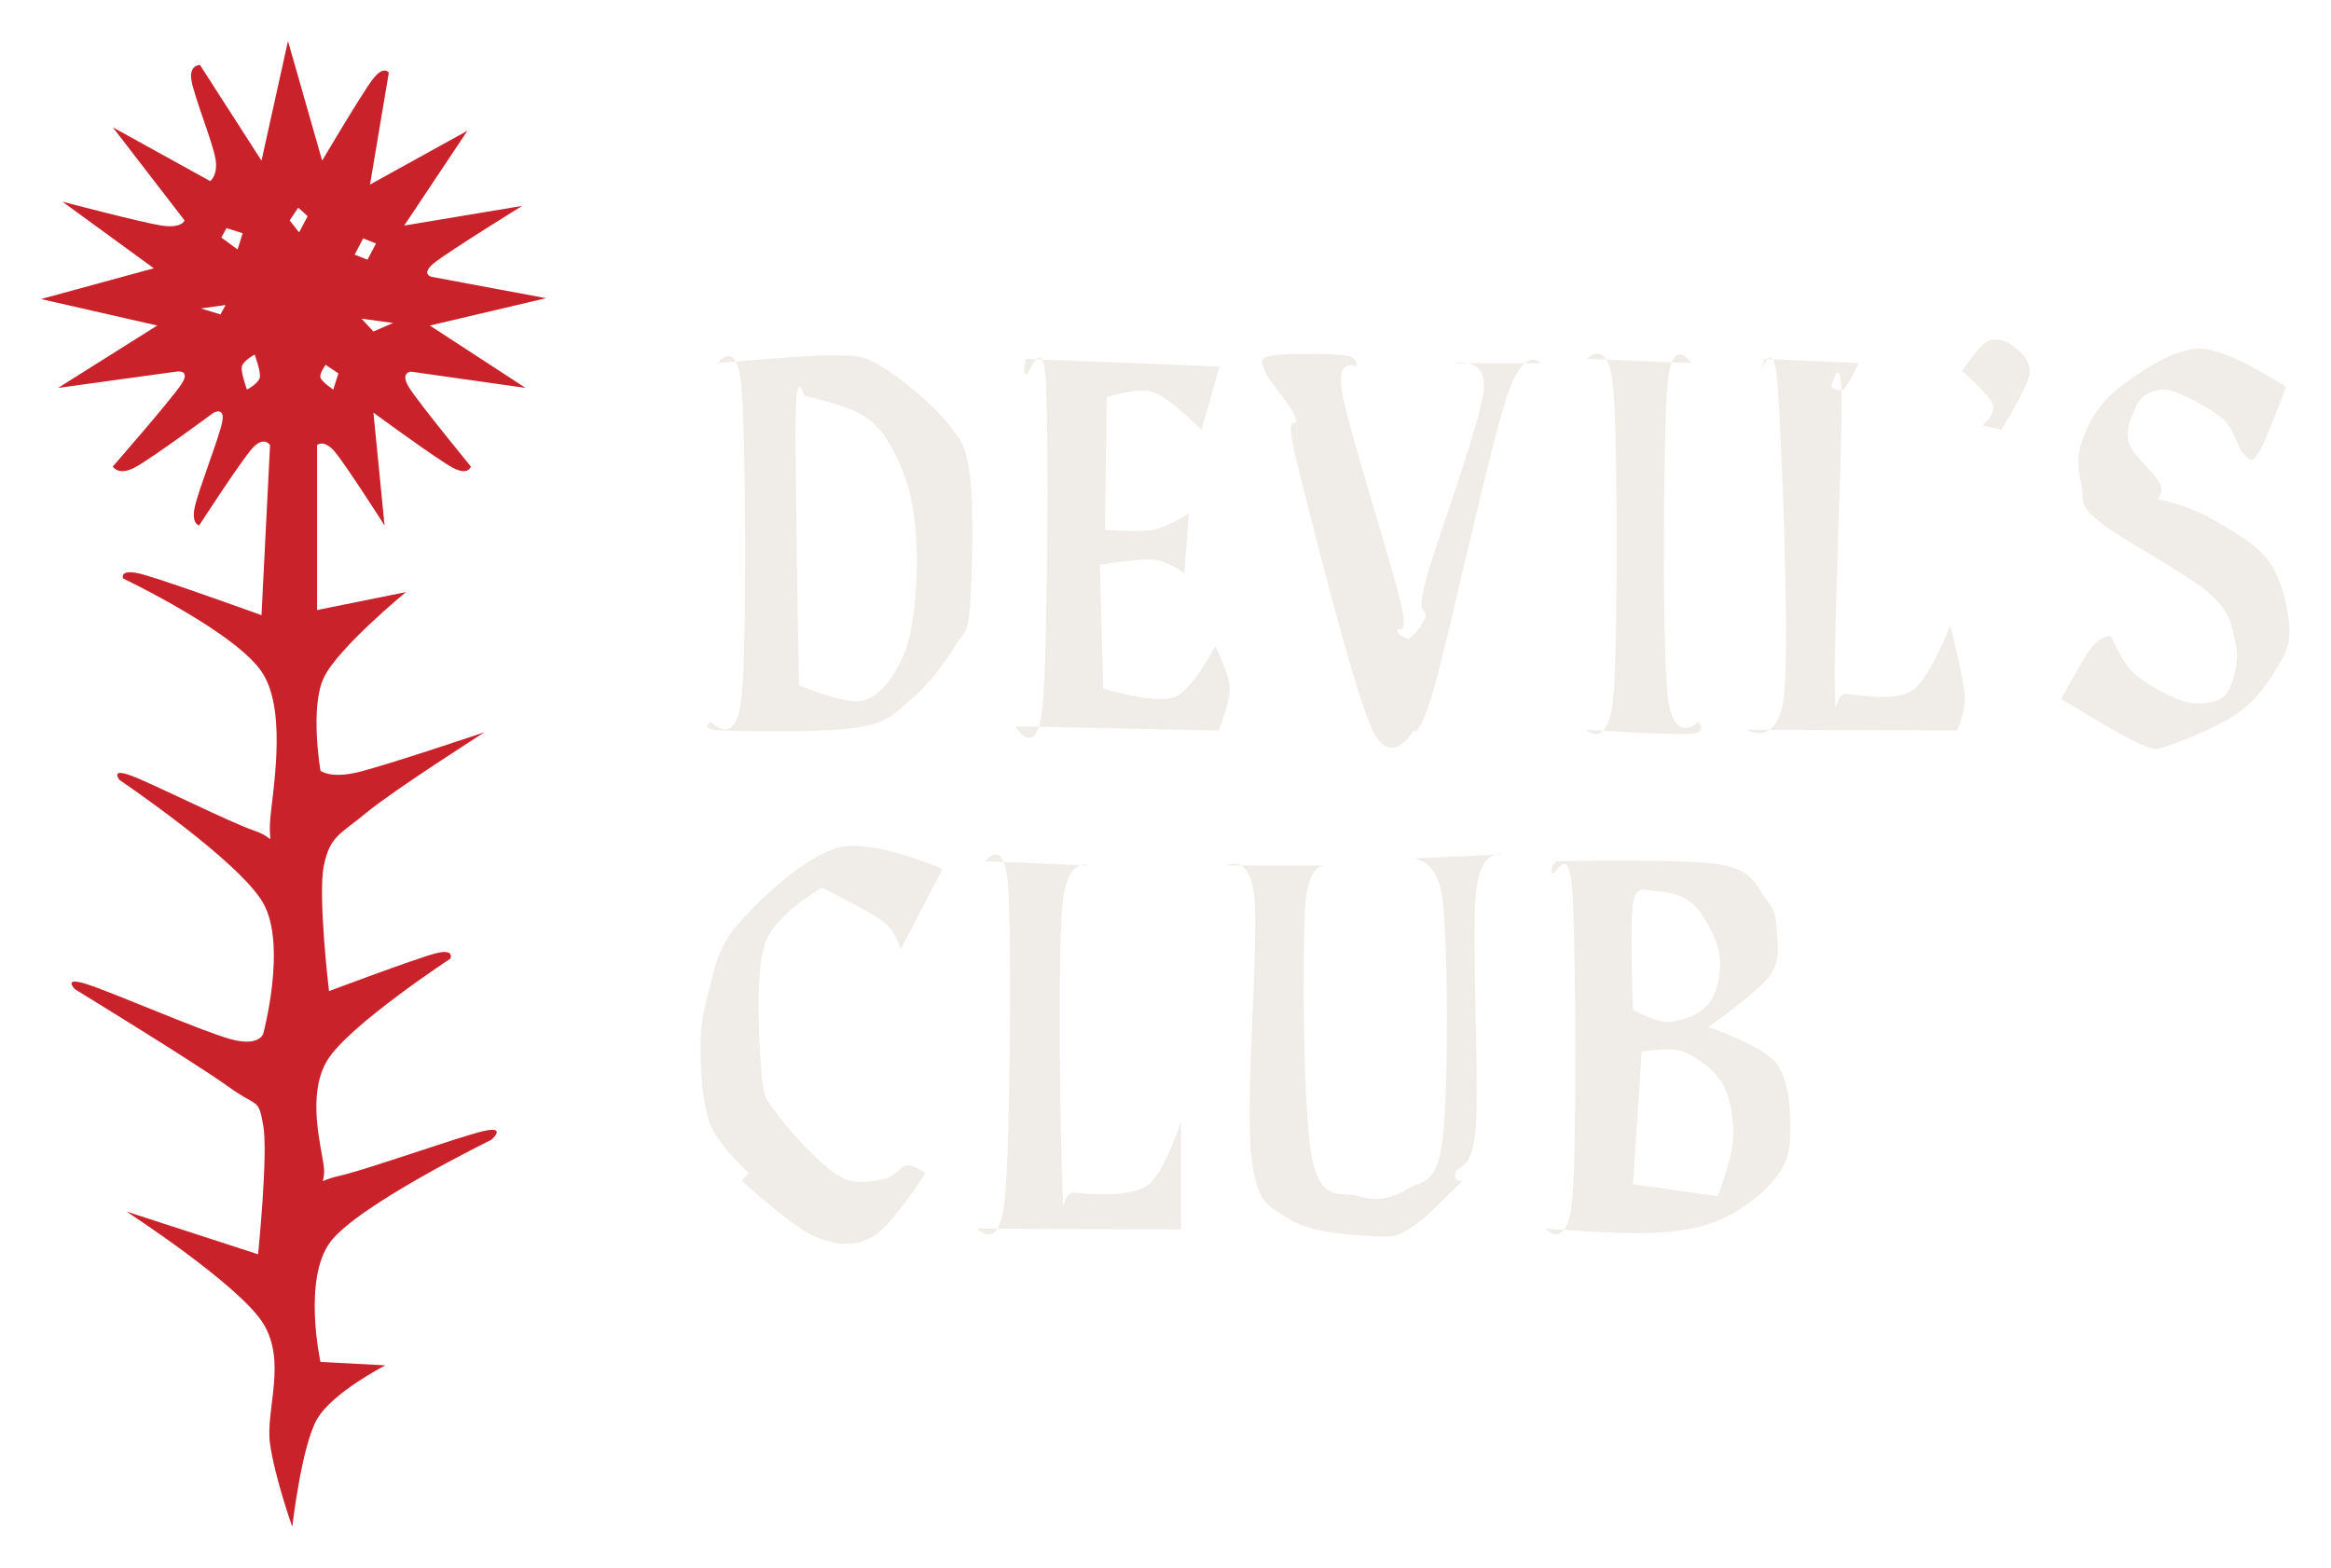
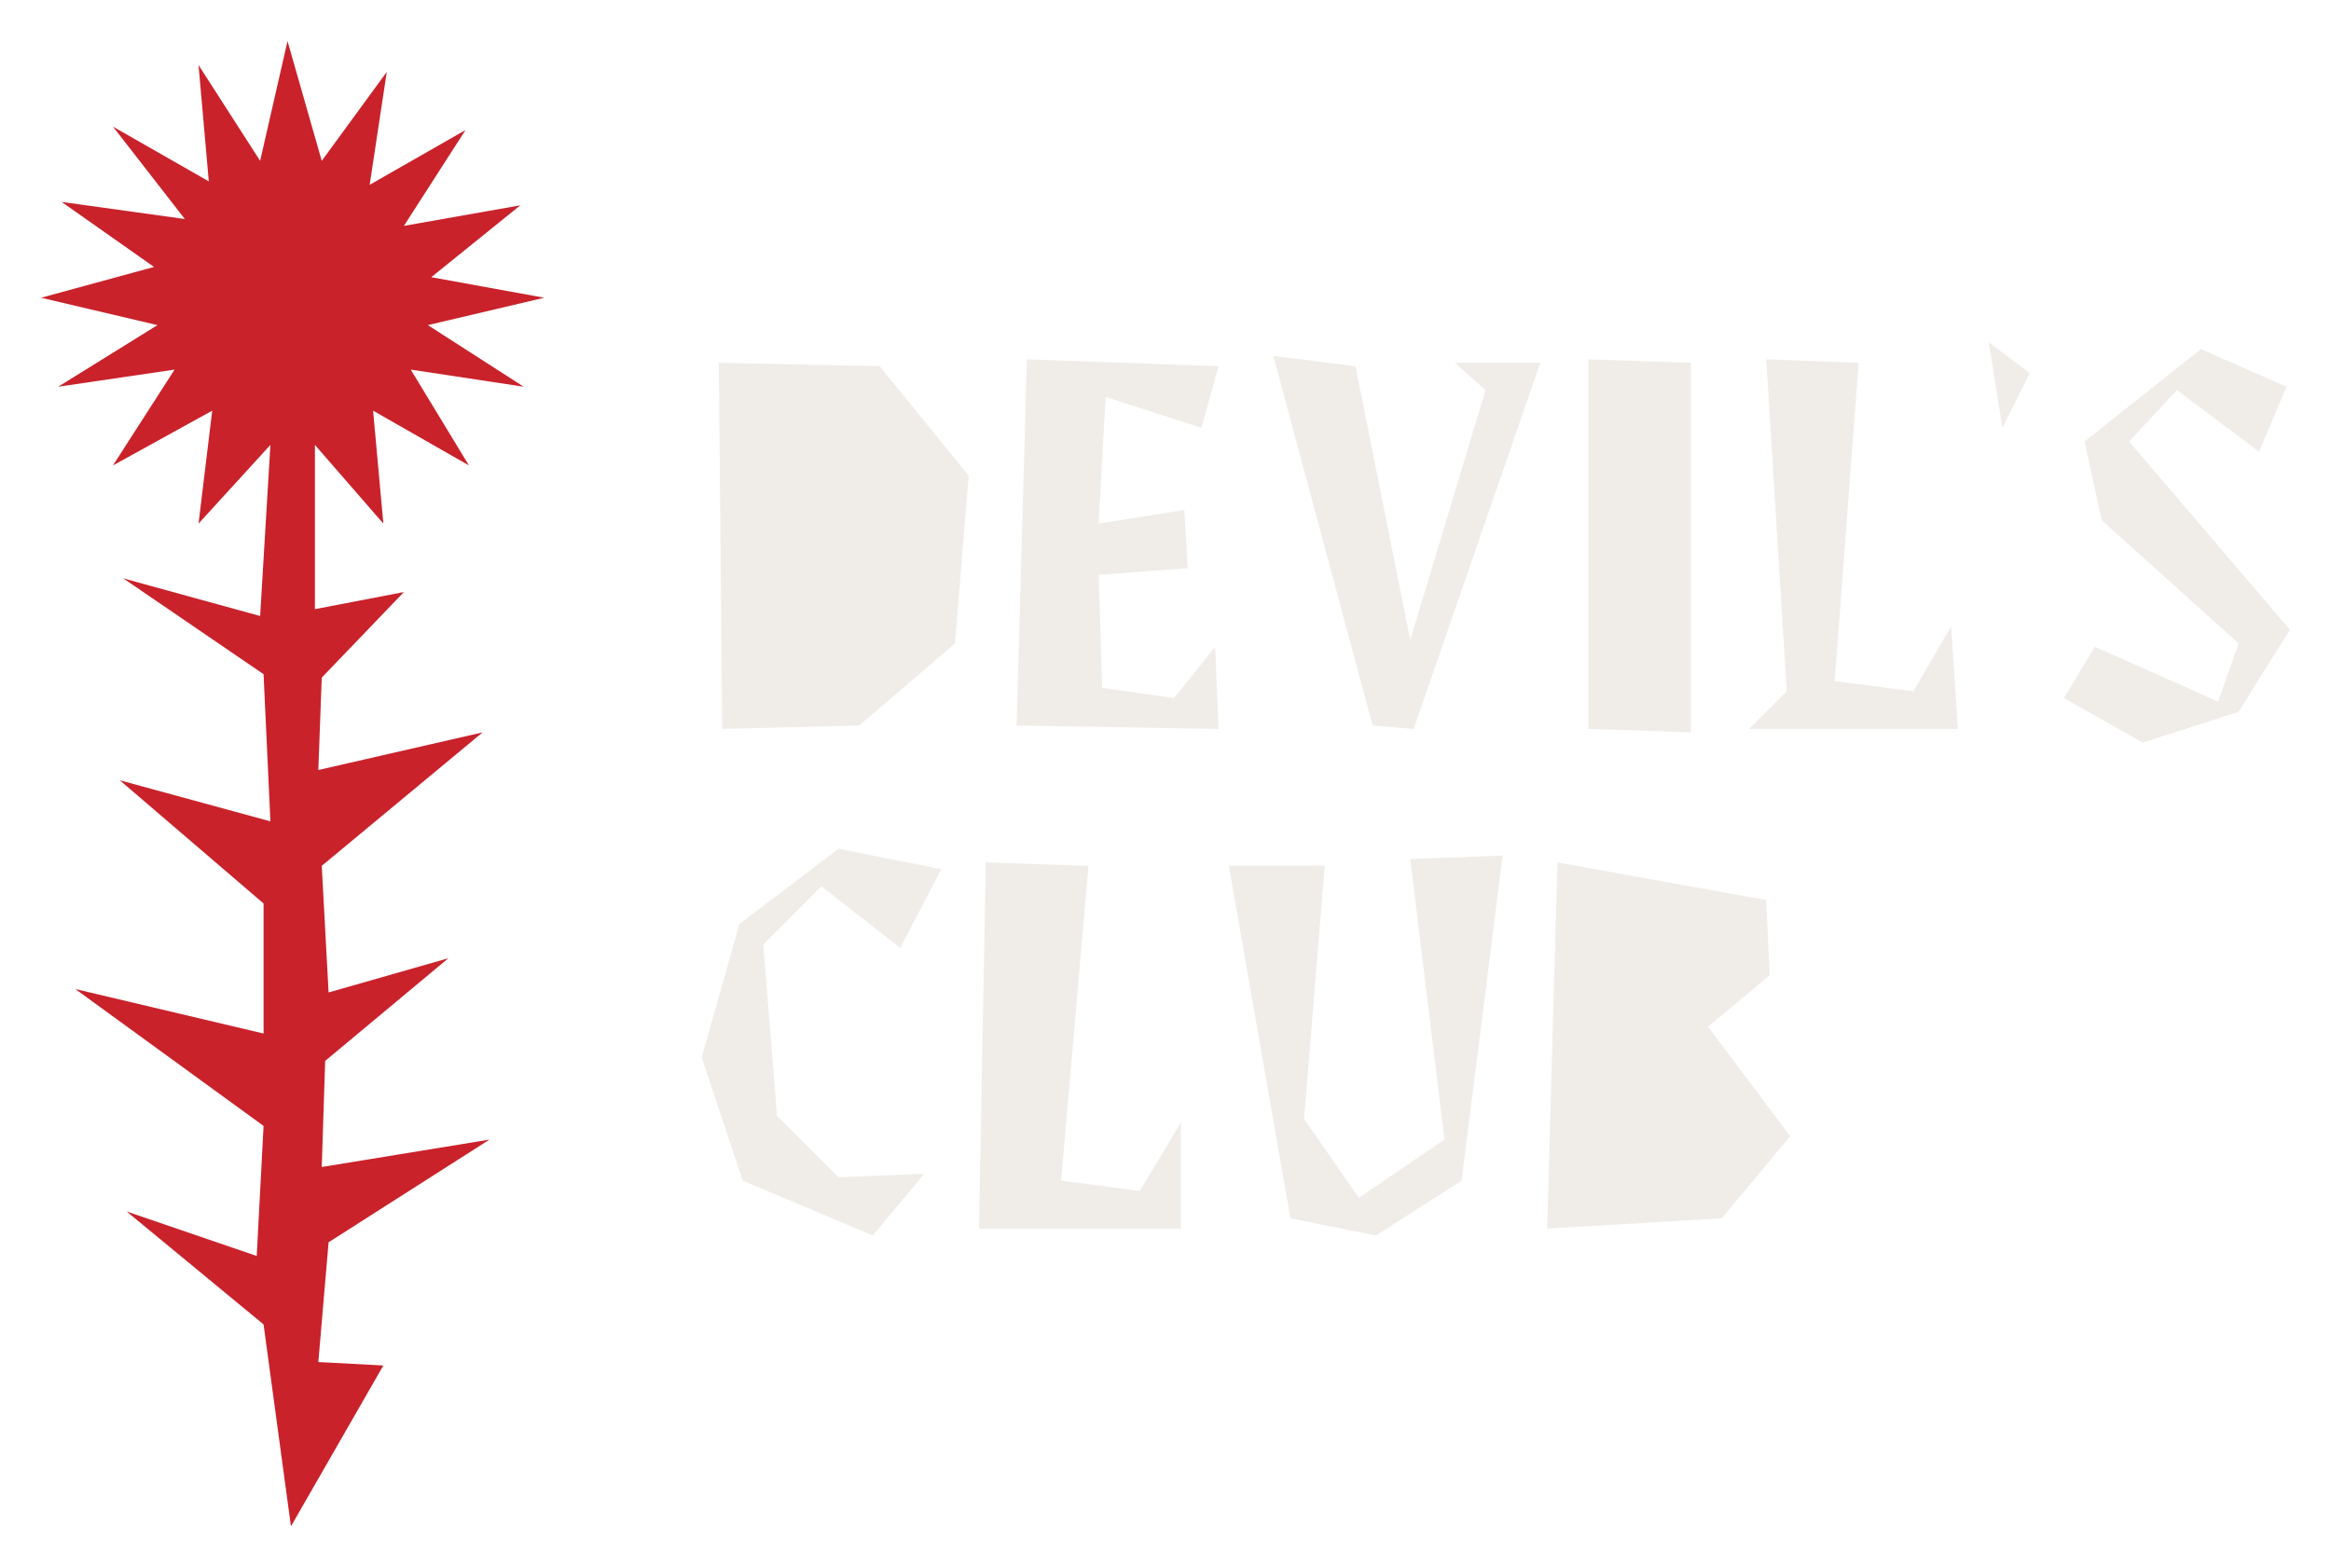
- <svg xmlns="http://www.w3.org/2000/svg" width="681.92" height="458.75" viewBox="151 254 681.92 458.75" preserveAspectRatio="xMidYMid meet">
-   <path fill="#c9222b" fill-rule="evenodd" d="M 235.25 266.00 L 227.50 301.00 L 209.50 273.00 C 209.50 273.00 206.25 272.96 207.00 277.50 C 207.75 282.04 213.08 295.33 214.00 300.25 C 214.92 305.17 212.50 307.00 212.50 307.00 L 184.00 291.25 L 205.00 318.50 C 205.00 318.50 204.21 320.92 198.25 320.00 C 192.29 319.08 169.25 313.00 169.25 313.00 L 196.00 332.50 L 163.00 341.50 L 197.00 349.25 L 168.00 367.50 L 202.50 362.75 C 202.50 362.75 207.08 361.88 204.00 366.50 C 200.92 371.12 184.00 390.50 184.00 390.50 C 184.00 390.50 185.58 393.38 190.50 390.75 C 195.42 388.12 213.50 374.75 213.50 374.75 C 213.50 374.75 216.92 372.92 216.00 377.50 C 215.08 382.08 209.12 397.21 208.00 402.25 C 206.88 407.29 209.25 407.75 209.25 407.75 C 209.25 407.75 221.29 389.17 224.75 385.25 C 228.21 381.33 230.00 384.25 230.00 384.25 L 227.50 434.00 C 227.50 434.00 199.25 423.79 192.50 422.00 C 185.75 420.21 187.00 423.25 187.00 423.25 C 187.00 423.25 220.83 439.38 228.00 451.25 C 235.17 463.12 230.46 486.88 230.00 494.50 C 229.54 502.12 232.00 499.25 225.25 497.00 C 218.50 494.75 196.04 483.46 189.50 481.00 C 182.96 478.54 186.00 482.25 186.00 482.25 C 186.00 482.25 221.00 505.88 228.00 518.25 C 235.00 530.62 228.00 556.50 228.00 556.50 C 228.00 556.50 226.83 560.42 218.25 558.00 C 209.67 555.58 184.04 544.42 176.50 542.00 C 168.96 539.58 173.00 543.50 173.00 543.50 C 173.00 543.50 208.33 565.12 217.50 571.75 C 226.67 578.38 226.50 575.04 228.00 583.25 C 229.50 591.46 226.50 621.00 226.50 621.00 L 188.00 608.50 C 188.00 608.50 221.00 629.92 228.00 641.25 C 235.00 652.58 228.58 666.58 230.00 676.50 C 231.42 686.42 236.50 700.75 236.50 700.75 C 236.50 700.75 239.21 677.12 243.75 669.25 C 248.29 661.38 263.75 653.50 263.75 653.50 L 244.75 652.50 C 244.75 652.50 239.42 628.08 247.75 617.25 C 256.08 606.42 294.75 587.50 294.75 587.50 C 294.75 587.50 299.62 583.25 292.25 585.00 C 284.88 586.75 258.25 596.25 250.50 598.00 C 242.75 599.75 246.38 601.12 245.75 595.50 C 245.12 589.88 240.58 574.42 246.75 564.25 C 252.92 554.08 282.75 534.50 282.75 534.50 C 282.75 534.50 284.17 531.42 278.25 533.00 C 272.33 534.58 247.25 544.00 247.25 544.00 C 247.25 544.00 243.92 515.96 245.75 507.25 C 247.58 498.54 250.42 498.25 258.25 491.75 C 266.08 485.25 292.75 468.25 292.75 468.25 C 292.75 468.25 263.50 478.12 255.50 480.00 C 247.50 481.88 244.75 479.50 244.75 479.50 C 244.75 479.50 241.58 460.96 245.75 452.25 C 249.92 443.54 269.75 427.25 269.75 427.25 L 243.75 432.50 L 243.75 384.25 C 243.75 384.25 245.71 382.33 249.00 386.25 C 252.29 390.17 263.50 407.75 263.50 407.75 L 260.25 374.75 C 260.25 374.75 278.50 388.12 283.25 390.75 C 288.00 393.38 288.75 390.50 288.75 390.50 C 288.75 390.50 273.67 372.12 270.75 367.50 C 267.83 362.88 271.25 362.75 271.25 362.75 L 304.75 367.50 L 276.75 349.25 L 310.75 341.25 L 277.25 335.00 C 277.25 335.00 273.83 334.21 278.25 330.75 C 282.67 327.29 303.75 314.25 303.75 314.25 L 269.25 320.00 L 287.75 292.25 L 259.25 308.00 L 264.75 275.25 C 264.75 275.25 263.25 272.96 260.00 277.25 C 256.75 281.54 245.25 301.00 245.25 301.00 L 235.25 266.00 Z M 246.25 360.75 L 250.00 363.25 L 248.50 368.00 C 248.50 368.00 245.12 365.71 244.75 364.50 C 244.38 363.29 246.25 360.75 246.25 360.75 Z M 225.50 357.75 C 225.50 357.75 227.38 362.79 227.00 364.50 C 226.62 366.21 223.25 368.00 223.25 368.00 C 223.25 368.00 221.38 362.96 221.75 361.25 C 222.12 359.54 225.50 357.75 225.50 357.75 Z M 256.75 347.25 L 266.00 348.50 L 260.25 351.00 L 256.75 347.25 Z M 209.75 344.25 L 217.00 343.25 L 215.50 346.00 L 209.75 344.25 Z M 257.25 323.75 L 261.00 325.25 L 258.50 330.00 L 254.75 328.50 L 257.25 323.75 Z M 217.25 320.75 L 222.00 322.25 L 220.50 327.00 L 215.75 323.50 L 217.25 320.75 Z M 238.25 314.75 L 241.00 317.25 L 238.50 322.00 L 235.75 318.50 L 238.25 314.75 Z" />
-   <path fill="#f0ede8" fill-rule="evenodd" d="M 606.25 506.00 C 606.25 506.00 604.21 507.96 605.00 509.50 C 605.79 511.04 610.00 499.42 611.00 515.25 C 612.00 531.08 612.33 588.12 611.00 604.50 C 609.67 620.88 603.00 613.50 603.00 613.50 C 603.00 613.50 625.92 615.21 634.50 614.75 C 643.08 614.29 648.62 613.29 654.50 610.75 C 660.38 608.21 666.38 603.54 669.75 599.50 C 673.12 595.46 674.58 592.21 674.75 586.50 C 674.92 580.79 674.75 570.58 670.75 565.25 C 666.75 559.92 650.75 554.50 650.75 554.50 C 650.75 554.50 665.42 544.21 668.75 539.50 C 672.08 534.79 670.92 529.96 670.75 526.25 C 670.58 522.54 670.46 520.46 667.75 517.25 C 665.04 514.04 664.75 508.88 654.50 507.00 C 644.25 505.12 606.25 506.00 606.25 506.00 Z M 631.25 561.75 C 631.25 561.75 639.54 560.17 643.50 561.75 C 647.46 563.33 652.58 566.96 655.00 571.25 C 657.42 575.54 658.25 582.04 658.00 587.50 C 657.75 592.96 653.50 604.00 653.50 604.00 L 628.75 600.50 L 631.25 561.75 Z M 635.25 514.75 C 638.21 514.83 643.38 515.67 646.50 518.75 C 649.62 521.83 653.25 528.46 654.00 533.25 C 654.75 538.04 653.42 544.21 651.00 547.50 C 648.58 550.79 643.21 552.67 639.50 553.00 C 635.79 553.33 628.75 549.50 628.75 549.50 C 628.75 549.50 627.67 524.04 628.75 518.25 C 629.83 512.46 632.29 514.67 635.25 514.75 Z M 439.25 506.00 C 439.25 506.00 445.04 497.83 446.00 514.25 C 446.96 530.67 446.50 587.96 445.00 604.50 C 443.50 621.04 437.00 613.50 437.00 613.50 L 496.50 613.75 L 496.50 582.00 C 496.50 582.00 491.71 597.50 486.50 601.00 C 481.29 604.50 469.38 603.25 465.25 603.00 C 461.12 602.75 462.33 613.46 461.75 599.50 C 461.17 585.54 460.42 534.62 461.75 519.25 C 463.08 503.88 469.75 507.25 469.75 507.25 L 439.25 506.00 Z M 590.50 504.00 L 563.00 505.25 C 563.00 505.25 571.33 503.54 573.00 517.25 C 574.67 530.96 574.75 573.38 573.00 587.50 C 571.25 601.62 566.58 599.25 562.50 602.00 C 558.42 604.75 553.12 605.58 548.50 604.00 C 543.88 602.42 537.38 606.46 534.75 592.50 C 532.12 578.54 532.08 534.46 532.75 520.25 C 533.42 506.04 538.75 507.25 538.75 507.25 L 510.00 507.25 C 510.00 507.25 516.83 503.21 518.00 517.25 C 519.17 531.29 515.29 575.92 517.00 591.50 C 518.71 607.08 522.17 606.71 528.25 610.75 C 534.33 614.79 547.46 615.42 553.50 615.75 C 559.54 616.08 560.29 615.46 564.50 612.75 C 568.71 610.04 578.75 599.50 578.75 599.50 C 578.75 599.50 576.08 599.92 576.75 597.25 C 577.42 594.58 581.75 597.17 582.75 583.50 C 583.75 569.83 581.46 528.50 582.75 515.25 C 584.04 502.00 590.50 504.00 590.50 504.00 Z M 396.25 502.00 C 386.29 504.67 373.38 517.04 367.00 524.25 C 360.62 531.46 359.83 538.71 358.00 545.25 C 356.17 551.79 355.83 557.12 356.00 563.50 C 356.17 569.88 356.67 577.88 359.00 583.50 C 361.33 589.12 370.00 597.25 370.00 597.25 L 368.00 599.50 C 368.00 599.50 382.83 613.04 389.25 615.75 C 395.67 618.46 401.08 618.83 406.50 615.75 C 411.92 612.67 421.75 597.25 421.75 597.25 C 421.75 597.25 418.29 594.71 416.25 595.00 C 414.21 595.29 412.83 598.50 409.50 599.00 C 406.17 599.50 401.38 601.08 396.25 598.00 C 391.12 594.92 382.50 585.58 378.75 580.50 C 375.00 575.42 374.42 575.88 373.75 567.50 C 373.08 559.12 371.79 539.21 374.75 530.25 C 377.71 521.29 391.50 513.75 391.50 513.75 C 391.50 513.75 405.67 520.75 409.50 523.75 C 413.33 526.75 414.50 531.75 414.50 531.75 L 426.75 508.25 C 426.75 508.25 406.21 499.33 396.25 502.00 Z M 667.25 359.00 L 666.00 363.50 C 666.00 363.50 669.83 350.75 671.00 366.25 C 672.17 381.75 674.50 439.62 673.00 456.50 C 671.50 473.38 662.00 467.50 662.00 467.50 L 723.50 467.75 C 723.50 467.75 726.08 462.38 725.75 457.25 C 725.42 452.12 721.50 437.00 721.50 437.00 C 721.50 437.00 715.54 452.67 710.50 456.00 C 705.46 459.33 695.04 457.42 691.25 457.00 C 687.46 456.58 688.00 467.96 687.75 453.50 C 687.50 439.04 689.92 384.62 689.75 370.25 C 689.58 355.88 686.75 367.25 686.75 367.25 C 686.75 367.25 689.17 368.92 690.50 367.75 C 691.83 366.58 694.75 360.25 694.75 360.25 L 667.25 359.00 Z M 451.25 359.00 C 451.25 359.00 450.04 362.29 451.00 363.50 C 451.96 364.71 456.17 350.08 457.00 366.25 C 457.83 382.42 457.50 443.79 456.00 460.50 C 454.50 477.21 448.00 466.50 448.00 466.50 L 507.50 467.75 C 507.50 467.75 510.92 459.38 510.75 455.25 C 510.58 451.12 506.50 443.00 506.50 443.00 C 506.50 443.00 499.96 455.92 494.50 458.00 C 489.04 460.08 473.75 455.50 473.75 455.50 L 472.75 419.25 C 472.75 419.25 484.38 417.33 488.50 417.75 C 492.62 418.17 497.50 421.75 497.50 421.75 L 498.75 404.25 C 498.75 404.25 492.58 408.21 488.50 409.00 C 484.42 409.79 474.25 409.00 474.25 409.00 L 474.75 370.25 C 474.75 370.25 483.88 367.17 488.50 368.75 C 493.12 370.33 502.50 379.75 502.50 379.75 L 507.75 361.25 L 451.25 359.00 Z M 615.25 359.00 C 615.25 359.00 621.71 351.83 623.00 368.25 C 624.29 384.67 624.33 440.96 623.00 457.50 C 621.67 474.04 615.00 467.50 615.00 467.50 C 615.00 467.50 640.04 469.12 645.50 468.75 C 650.96 468.38 647.75 465.25 647.75 465.25 C 647.75 465.25 640.25 472.83 638.75 456.50 C 637.25 440.17 637.58 383.29 638.75 367.25 C 639.92 351.21 645.75 360.25 645.75 360.25 L 615.25 359.00 Z M 523.25 358.00 C 519.33 358.75 519.88 359.46 521.00 362.50 C 522.12 365.54 528.50 372.08 530.00 376.25 C 531.50 380.42 526.33 372.46 530.00 387.50 C 533.67 402.54 546.25 453.12 552.00 466.50 C 557.75 479.88 564.50 467.75 564.50 467.75 C 564.50 467.75 566.21 470.75 570.75 454.50 C 575.29 438.25 586.58 385.96 591.75 370.25 C 596.92 354.54 601.75 360.25 601.75 360.25 L 576.00 360.25 C 576.00 360.25 586.33 357.83 585.00 368.50 C 583.67 379.17 570.83 413.25 568.00 424.25 C 565.17 435.25 568.79 431.71 568.00 434.50 C 567.21 437.29 563.25 441.00 563.25 441.00 C 563.25 441.00 560.17 440.29 559.75 438.50 C 559.33 436.71 563.42 441.75 560.75 430.25 C 558.08 418.75 545.92 381.00 543.75 369.50 C 541.58 358.00 547.75 361.25 547.75 361.25 C 547.75 361.25 548.58 358.54 544.50 358.00 C 540.42 357.46 527.17 357.25 523.25 358.00 Z M 408.50 361.00 C 402.96 357.79 402.42 358.12 394.50 358.00 C 386.58 357.88 361.00 360.25 361.00 360.25 C 361.00 360.25 366.83 352.04 368.00 368.25 C 369.17 384.46 369.50 441.33 368.00 457.50 C 366.50 473.67 359.00 465.25 359.00 465.25 C 359.00 465.25 355.00 467.50 362.25 467.75 C 369.50 468.00 393.12 468.42 402.50 466.75 C 411.88 465.08 413.79 461.79 418.50 457.75 C 423.21 453.71 428.04 446.88 430.75 442.50 C 433.46 438.12 434.08 439.71 434.75 431.50 C 435.42 423.29 435.92 402.29 434.75 393.25 C 433.58 384.21 432.12 382.62 427.75 377.25 C 423.38 371.88 414.04 364.21 408.50 361.00 Z M 386.25 369.75 C 386.25 369.75 398.71 372.67 403.00 375.25 C 407.29 377.83 409.50 380.75 412.00 385.25 C 414.50 389.75 416.83 395.54 418.00 402.25 C 419.17 408.96 419.50 418.12 419.00 425.50 C 418.50 432.88 417.58 440.92 415.00 446.50 C 412.42 452.08 408.54 457.67 403.50 459.00 C 398.46 460.33 384.75 454.50 384.75 454.50 C 384.75 454.50 383.50 389.38 383.75 375.25 C 384.00 361.12 386.25 369.75 386.25 369.75 Z M 794.50 356.00 C 786.25 356.12 776.00 363.46 770.25 368.00 C 764.50 372.54 761.71 378.50 760.00 383.25 C 758.29 388.00 759.17 392.62 760.00 396.50 C 760.83 400.38 758.75 401.29 765.00 406.50 C 771.25 411.71 790.83 421.79 797.50 427.75 C 804.17 433.71 803.92 437.96 805.00 442.25 C 806.08 446.54 804.92 450.71 804.00 453.50 C 803.08 456.29 801.96 458.08 799.50 459.00 C 797.04 459.92 793.29 460.33 789.25 459.00 C 785.21 457.67 778.71 454.17 775.25 451.00 C 771.79 447.83 768.50 440.00 768.50 440.00 C 768.50 440.00 765.42 440.17 763.00 443.25 C 760.58 446.33 754.00 458.50 754.00 458.50 C 754.00 458.50 771.83 469.54 777.25 471.75 C 782.67 473.96 781.79 473.25 786.50 471.75 C 791.21 470.25 800.62 466.12 805.50 462.75 C 810.38 459.38 813.21 455.54 815.75 451.50 C 818.29 447.46 820.92 444.04 820.75 438.50 C 820.58 432.96 818.79 423.83 814.75 418.25 C 810.71 412.67 801.92 408.04 796.50 405.00 C 791.08 401.96 782.25 400.00 782.25 400.00 C 782.25 400.00 784.17 398.00 782.75 395.25 C 781.33 392.50 774.92 387.17 773.75 383.50 C 772.58 379.83 774.67 375.71 775.75 373.25 C 776.83 370.79 778.29 369.50 780.25 368.75 C 782.21 368.00 783.96 367.42 787.50 368.75 C 791.04 370.08 798.21 373.75 801.50 376.75 C 804.79 379.75 805.54 385.12 807.25 386.75 C 808.96 388.38 809.67 389.75 811.75 386.50 C 813.83 383.25 819.75 367.25 819.75 367.25 C 819.75 367.25 802.75 355.88 794.50 356.00 Z M 732.25 354.00 C 729.83 355.25 725.00 362.50 725.00 362.50 C 725.00 362.50 733.00 369.58 734.00 372.25 C 735.00 374.92 731.00 378.50 731.00 378.50 L 736.50 379.75 C 736.50 379.75 744.25 367.38 744.75 363.25 C 745.25 359.12 741.58 356.54 739.50 355.00 C 737.42 353.46 734.67 352.75 732.25 354.00 Z" />
+ <svg xmlns="http://www.w3.org/2000/svg" width="681" height="458" viewBox="151 254 681 458" preserveAspectRatio="xMidYMid meet">
+   <path fill="#c9222b" d="M 235.00 266.00 L 227.00 301.00 L 209.00 273.00 L 212.00 307.00 L 184.00 291.00 L 205.00 318.00 L 169.00 313.00 L 196.00 332.00 L 163.00 341.00 L 197.00 349.00 L 168.00 367.00 L 202.00 362.00 L 184.00 390.00 L 213.00 374.00 L 209.00 407.00 L 230.00 384.00 L 227.00 434.00 L 187.00 423.00 L 228.00 451.00 L 230.00 494.00 L 186.00 482.00 L 228.00 518.00 L 228.00 556.00 L 173.00 543.00 L 228.00 583.00 L 226.00 621.00 L 188.00 608.00 L 228.00 641.00 L 236.00 700.00 L 263.00 653.00 L 244.00 652.00 L 247.00 617.00 L 294.00 587.00 L 245.00 595.00 L 246.00 564.00 L 282.00 534.00 L 247.00 544.00 L 245.00 507.00 L 292.00 468.00 L 244.00 479.00 L 245.00 452.00 L 269.00 427.00 L 243.00 432.00 L 243.00 384.00 L 263.00 407.00 L 260.00 374.00 L 288.00 390.00 L 271.00 362.00 L 304.00 367.00 L 276.00 349.00 L 310.00 341.00 L 277.00 335.00 L 303.00 314.00 L 269.00 320.00 L 287.00 292.00 L 259.00 308.00 L 264.00 275.00 L 245.00 301.00 Z" />
+   <path fill="#f0ede8" d="M 606.00 506.00 L 603.00 613.00 L 654.00 610.00 L 674.00 586.00 L 650.00 554.00 L 668.00 539.00 L 667.00 517.00 Z" />
+   <path fill="#f0ede8" d="M 439.00 506.00 L 437.00 613.00 L 496.00 613.00 L 496.00 582.00 L 484.00 602.00 L 461.00 599.00 L 469.00 507.00 Z" />
+   <path fill="#f0ede8" d="M 590.00 504.00 L 563.00 505.00 L 573.00 587.00 L 548.00 604.00 L 532.00 581.00 L 538.00 507.00 L 510.00 507.00 L 528.00 610.00 L 553.00 615.00 L 578.00 599.00 Z" />
+   <path fill="#f0ede8" d="M 396.00 502.00 L 367.00 524.00 L 356.00 563.00 L 368.00 599.00 L 406.00 615.00 L 421.00 597.00 L 396.00 598.00 L 378.00 580.00 L 374.00 530.00 L 391.00 513.00 L 414.00 531.00 L 426.00 508.00 Z" />
+   <path fill="#f0ede8" d="M 667.00 359.00 L 673.00 456.00 L 662.00 467.00 L 723.00 467.00 L 721.00 437.00 L 710.00 456.00 L 687.00 453.00 L 694.00 360.00 Z" />
+   <path fill="#f0ede8" d="M 451.00 359.00 L 448.00 466.00 L 507.00 467.00 L 506.00 443.00 L 494.00 458.00 L 473.00 455.00 L 472.00 422.00 L 498.00 420.00 L 497.00 403.00 L 472.00 407.00 L 474.00 370.00 L 502.00 379.00 L 507.00 361.00 Z" />
+   <path fill="#f0ede8" d="M 615.00 359.00 L 615.00 467.00 L 645.00 468.00 L 645.00 360.00 Z" />
+   <path fill="#f0ede8" d="M 523.00 358.00 L 552.00 466.00 L 564.00 467.00 L 601.00 360.00 L 576.00 360.00 L 585.00 368.00 L 563.00 441.00 L 547.00 361.00 Z" />
+   <path fill="#f0ede8" d="M 408.00 361.00 L 361.00 360.00 L 362.00 467.00 L 402.00 466.00 L 430.00 442.00 L 434.00 393.00 Z" />
+   <path fill="#f0ede8" d="M 794.00 356.00 L 760.00 383.00 L 765.00 406.00 L 805.00 442.00 L 799.00 459.00 L 763.00 443.00 L 754.00 458.00 L 777.00 471.00 L 805.00 462.00 L 820.00 438.00 L 773.00 383.00 L 787.00 368.00 L 811.00 386.00 L 819.00 367.00 Z" />
+   <path fill="#f0ede8" d="M 732.00 354.00 L 736.00 379.00 L 744.00 363.00 Z" />
</svg>
